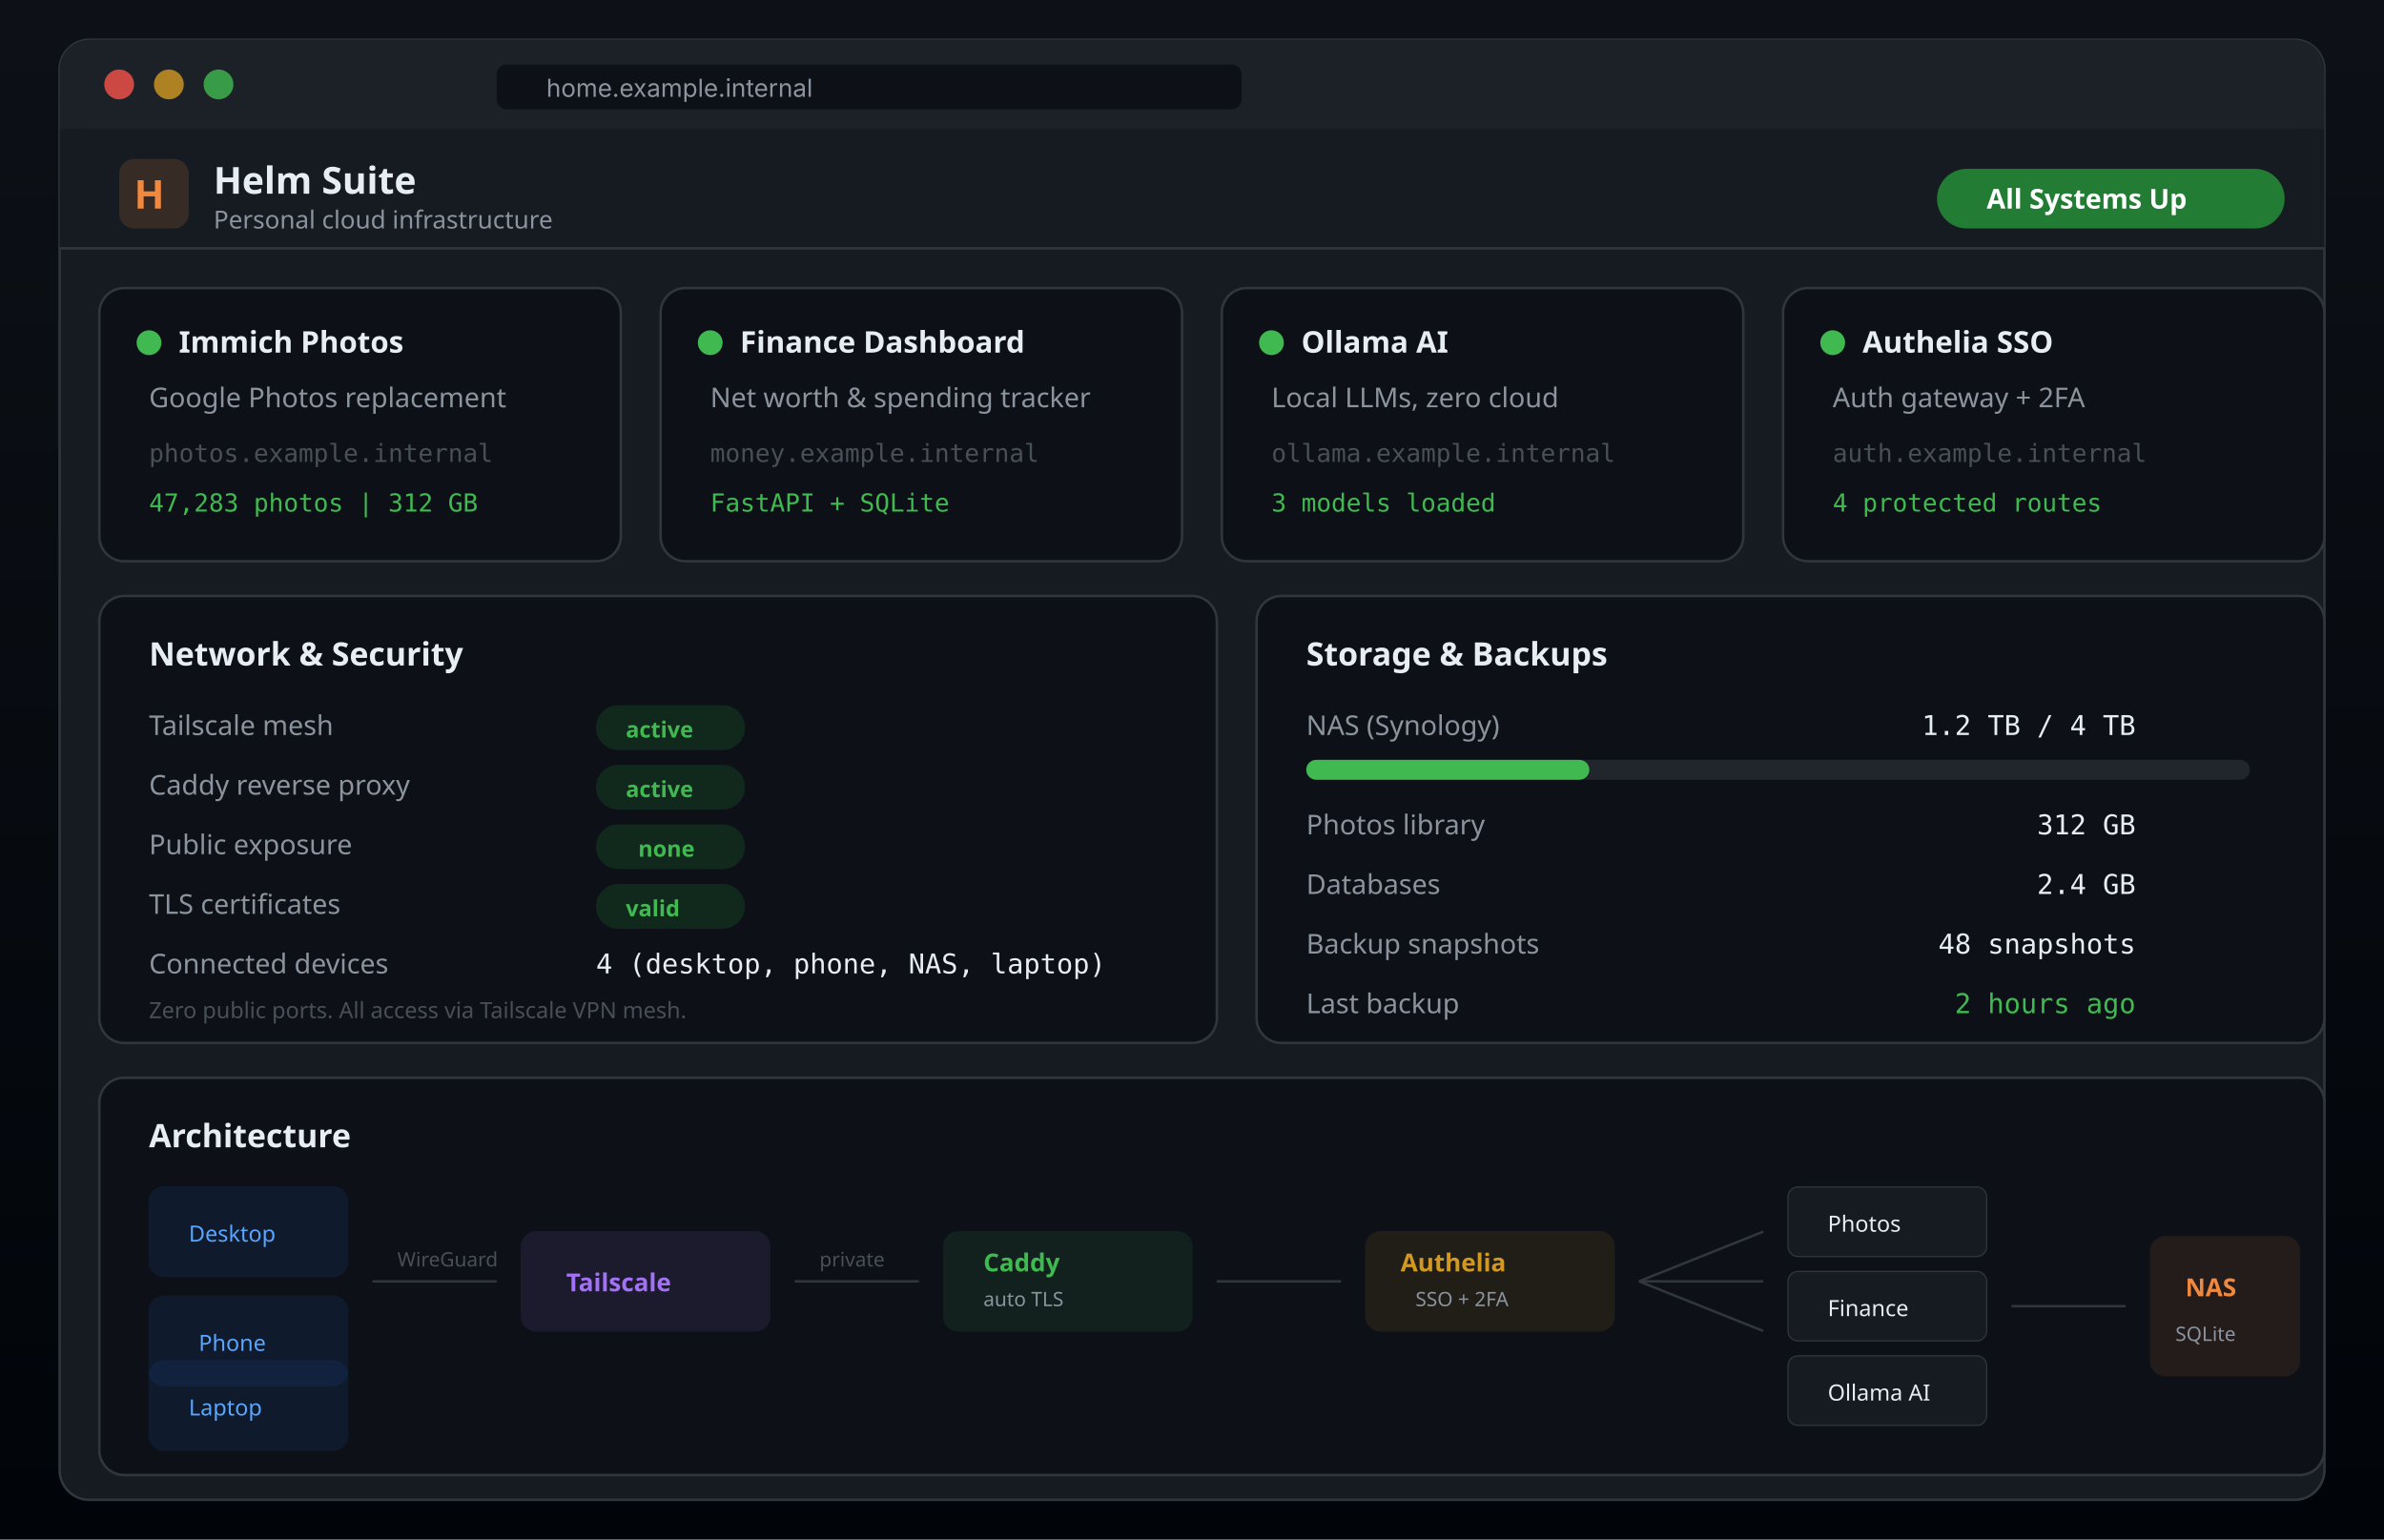
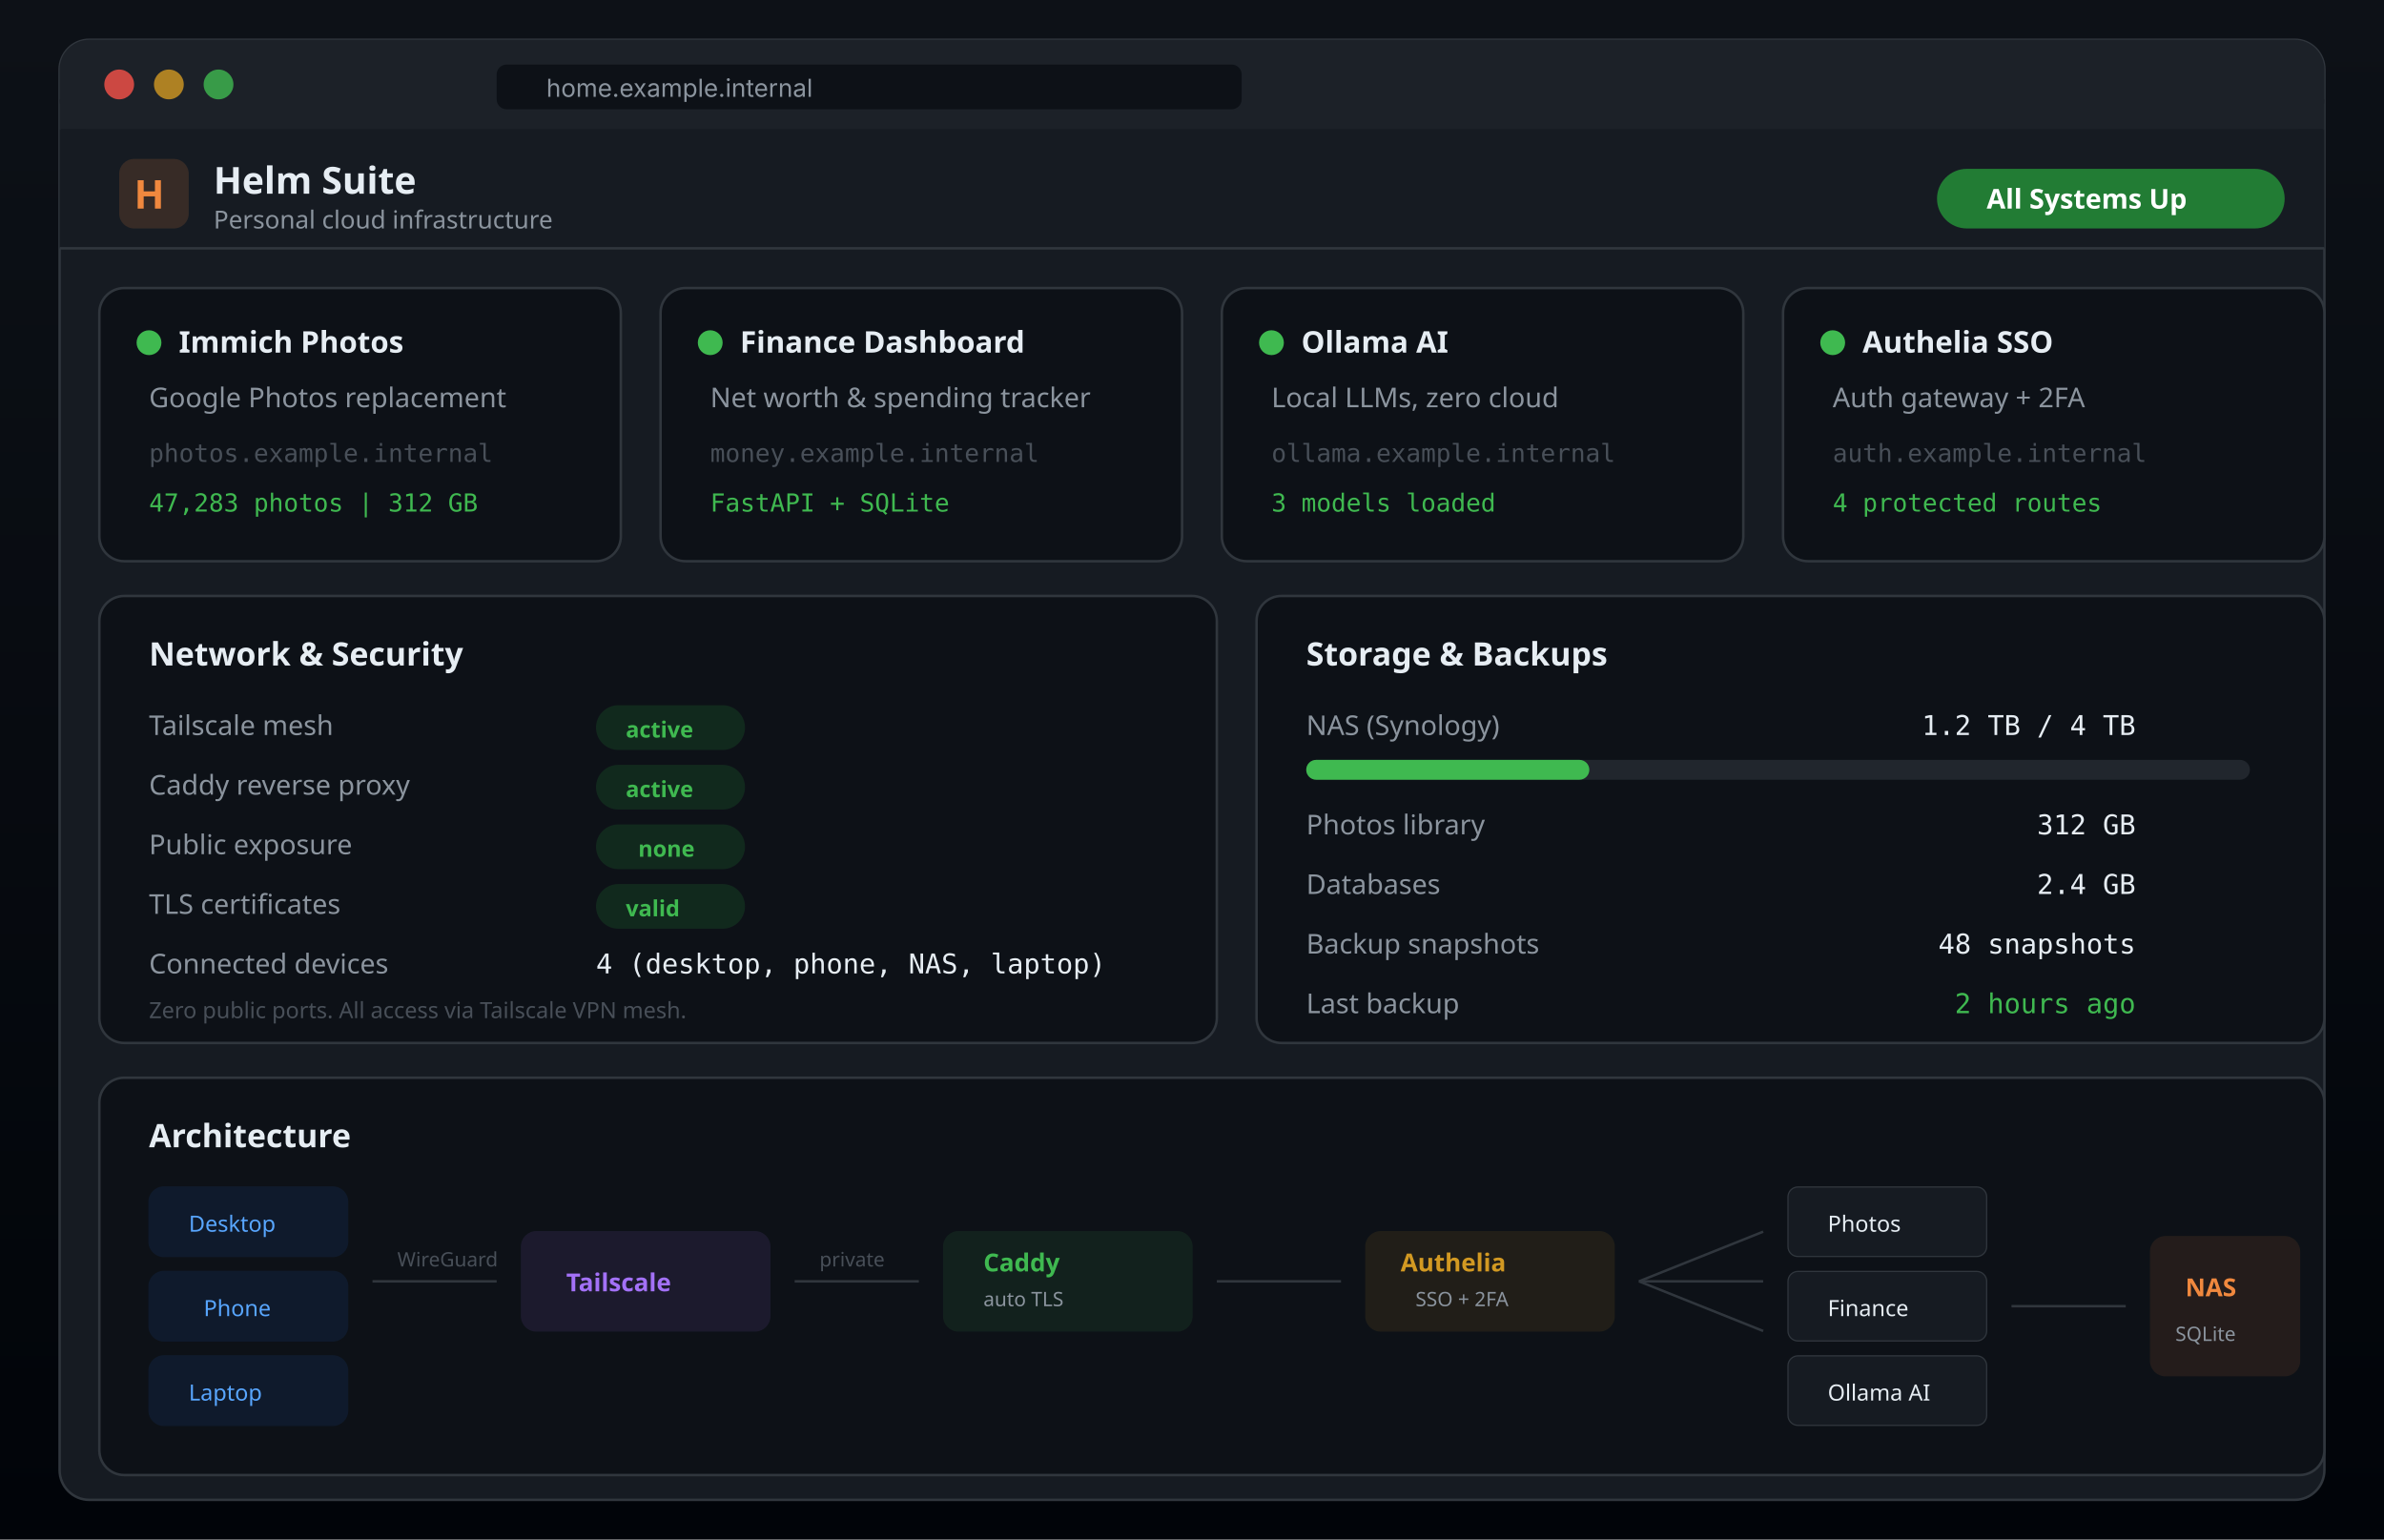
<svg xmlns="http://www.w3.org/2000/svg" width="960" height="620" viewBox="0 0 960 620" role="img" aria-label="Helm Suite Infrastructure Dashboard">
  <defs>
    <linearGradient id="bg" x1="0%" y1="0%" x2="0%" y2="100%">
      <stop offset="0%" stop-color="#0d1117" />
      <stop offset="100%" stop-color="#010409" />
    </linearGradient>
  </defs>
  <rect width="960" height="620" fill="url(#bg)" />
  <rect x="24" y="16" width="912" height="588" rx="12" fill="#161b22" stroke="#30363d" stroke-width="1" />
  <rect x="24" y="16" width="912" height="36" rx="12" fill="#1c2128" />
  <rect x="24" y="40" width="912" height="12" fill="#1c2128" />
  <circle cx="48" cy="34" r="6" fill="#f85149" opacity="0.8" />
  <circle cx="68" cy="34" r="6" fill="#d29922" opacity="0.8" />
  <circle cx="88" cy="34" r="6" fill="#3fb950" opacity="0.8" />
  <rect x="200" y="26" width="300" height="18" rx="4" fill="#0d1117" />
  <text x="220" y="39" font-family="system-ui, -apple-system, sans-serif" font-size="10" fill="#8b949e">home.example.internal</text>
  <rect x="24" y="52" width="912" height="48" fill="#161b22" />
  <line x1="24" y1="100" x2="936" y2="100" stroke="#30363d" stroke-width="1" />
  <rect x="48" y="64" width="28" height="28" rx="6" fill="#f0883e" opacity="0.15" />
  <text x="54" y="84" font-family="system-ui, sans-serif" font-size="16" font-weight="700" fill="#f0883e">H</text>
  <text x="86" y="78" font-family="system-ui, sans-serif" font-size="15" font-weight="600" fill="#e6edf3">Helm Suite</text>
  <text x="86" y="92" font-family="system-ui, sans-serif" font-size="10" fill="#8b949e">Personal cloud infrastructure</text>
  <rect x="780" y="68" width="140" height="24" rx="12" fill="#238636" opacity="0.9" />
  <text x="800" y="84" font-family="system-ui, sans-serif" font-size="11" font-weight="600" fill="#ffffff">All Systems Up</text>
  <rect x="40" y="116" width="210" height="110" rx="10" fill="#0d1117" stroke="#30363d" stroke-width="1" />
  <circle cx="60" cy="138" r="5" fill="#3fb950" />
  <text x="72" y="142" font-family="system-ui, sans-serif" font-size="12" font-weight="600" fill="#e6edf3">Immich Photos</text>
  <text x="60" y="164" font-family="system-ui, sans-serif" font-size="11" fill="#8b949e">Google Photos replacement</text>
  <text x="60" y="186" font-family="JetBrains Mono, monospace" font-size="10" fill="#484f58">photos.example.internal</text>
  <text x="60" y="206" font-family="JetBrains Mono, monospace" font-size="10" fill="#3fb950">47,283 photos  |  312 GB</text>
  <rect x="266" y="116" width="210" height="110" rx="10" fill="#0d1117" stroke="#30363d" stroke-width="1" />
  <circle cx="286" cy="138" r="5" fill="#3fb950" />
  <text x="298" y="142" font-family="system-ui, sans-serif" font-size="12" font-weight="600" fill="#e6edf3">Finance Dashboard</text>
  <text x="286" y="164" font-family="system-ui, sans-serif" font-size="11" fill="#8b949e">Net worth &amp; spending tracker</text>
  <text x="286" y="186" font-family="JetBrains Mono, monospace" font-size="10" fill="#484f58">money.example.internal</text>
  <text x="286" y="206" font-family="JetBrains Mono, monospace" font-size="10" fill="#3fb950">FastAPI + SQLite</text>
  <rect x="492" y="116" width="210" height="110" rx="10" fill="#0d1117" stroke="#30363d" stroke-width="1" />
  <circle cx="512" cy="138" r="5" fill="#3fb950" />
  <text x="524" y="142" font-family="system-ui, sans-serif" font-size="12" font-weight="600" fill="#e6edf3">Ollama AI</text>
  <text x="512" y="164" font-family="system-ui, sans-serif" font-size="11" fill="#8b949e">Local LLMs, zero cloud</text>
  <text x="512" y="186" font-family="JetBrains Mono, monospace" font-size="10" fill="#484f58">ollama.example.internal</text>
  <text x="512" y="206" font-family="JetBrains Mono, monospace" font-size="10" fill="#3fb950">3 models loaded</text>
  <rect x="718" y="116" width="218" height="110" rx="10" fill="#0d1117" stroke="#30363d" stroke-width="1" />
  <circle cx="738" cy="138" r="5" fill="#3fb950" />
  <text x="750" y="142" font-family="system-ui, sans-serif" font-size="12" font-weight="600" fill="#e6edf3">Authelia SSO</text>
  <text x="738" y="164" font-family="system-ui, sans-serif" font-size="11" fill="#8b949e">Auth gateway + 2FA</text>
  <text x="738" y="186" font-family="JetBrains Mono, monospace" font-size="10" fill="#484f58">auth.example.internal</text>
  <text x="738" y="206" font-family="JetBrains Mono, monospace" font-size="10" fill="#3fb950">4 protected routes</text>
  <rect x="40" y="240" width="450" height="180" rx="10" fill="#0d1117" stroke="#30363d" stroke-width="1" />
  <text x="60" y="268" font-family="system-ui, sans-serif" font-size="13" font-weight="600" fill="#e6edf3">Network &amp; Security</text>
  <text x="60" y="296" font-family="system-ui, sans-serif" font-size="11" fill="#8b949e">Tailscale mesh</text>
  <rect x="240" y="284" width="60" height="18" rx="9" fill="#238636" opacity="0.2" />
  <text x="252" y="297" font-family="system-ui, sans-serif" font-size="9" font-weight="600" fill="#3fb950">active</text>
  <text x="60" y="320" font-family="system-ui, sans-serif" font-size="11" fill="#8b949e">Caddy reverse proxy</text>
  <rect x="240" y="308" width="60" height="18" rx="9" fill="#238636" opacity="0.2" />
  <text x="252" y="321" font-family="system-ui, sans-serif" font-size="9" font-weight="600" fill="#3fb950">active</text>
  <text x="60" y="344" font-family="system-ui, sans-serif" font-size="11" fill="#8b949e">Public exposure</text>
  <rect x="240" y="332" width="60" height="18" rx="9" fill="#238636" opacity="0.2" />
  <text x="257" y="345" font-family="system-ui, sans-serif" font-size="9" font-weight="600" fill="#3fb950">none</text>
  <text x="60" y="368" font-family="system-ui, sans-serif" font-size="11" fill="#8b949e">TLS certificates</text>
  <rect x="240" y="356" width="60" height="18" rx="9" fill="#238636" opacity="0.2" />
  <text x="252" y="369" font-family="system-ui, sans-serif" font-size="9" font-weight="600" fill="#3fb950">valid</text>
  <text x="60" y="392" font-family="system-ui, sans-serif" font-size="11" fill="#8b949e">Connected devices</text>
  <text x="240" y="392" font-family="JetBrains Mono, monospace" font-size="11" fill="#e6edf3">4 (desktop, phone, NAS, laptop)</text>
  <text x="60" y="410" font-family="system-ui, sans-serif" font-size="9" fill="#484f58">Zero public ports. All access via Tailscale VPN mesh.</text>
  <rect x="506" y="240" width="430" height="180" rx="10" fill="#0d1117" stroke="#30363d" stroke-width="1" />
  <text x="526" y="268" font-family="system-ui, sans-serif" font-size="13" font-weight="600" fill="#e6edf3">Storage &amp; Backups</text>
  <text x="526" y="296" font-family="system-ui, sans-serif" font-size="11" fill="#8b949e">NAS (Synology)</text>
  <text x="860" y="296" font-family="JetBrains Mono, monospace" font-size="11" fill="#e6edf3" text-anchor="end">1.2 TB / 4 TB</text>
  <rect x="526" y="306" width="380" height="8" rx="4" fill="#21262d" />
  <rect x="526" y="306" width="114" height="8" rx="4" fill="#3fb950" />
  <text x="526" y="336" font-family="system-ui, sans-serif" font-size="11" fill="#8b949e">Photos library</text>
  <text x="860" y="336" font-family="JetBrains Mono, monospace" font-size="11" fill="#e6edf3" text-anchor="end">312 GB</text>
  <text x="526" y="360" font-family="system-ui, sans-serif" font-size="11" fill="#8b949e">Databases</text>
  <text x="860" y="360" font-family="JetBrains Mono, monospace" font-size="11" fill="#e6edf3" text-anchor="end">2.4 GB</text>
  <text x="526" y="384" font-family="system-ui, sans-serif" font-size="11" fill="#8b949e">Backup snapshots</text>
  <text x="860" y="384" font-family="JetBrains Mono, monospace" font-size="11" fill="#e6edf3" text-anchor="end">48 snapshots</text>
  <text x="526" y="408" font-family="system-ui, sans-serif" font-size="11" fill="#8b949e">Last backup</text>
  <text x="860" y="408" font-family="JetBrains Mono, monospace" font-size="11" fill="#3fb950" text-anchor="end">2 hours ago</text>
  <rect x="40" y="434" width="896" height="160" rx="10" fill="#0d1117" stroke="#30363d" stroke-width="1" />
  <text x="60" y="462" font-family="system-ui, sans-serif" font-size="13" font-weight="600" fill="#e6edf3">Architecture</text>
-   <rect x="60" y="478" width="80" height="36" rx="6" fill="#1f6feb" opacity="0.1" stroke="#1f6feb" stroke-width="0.5" />
-   <text x="76" y="500" font-family="system-ui, sans-serif" font-size="9" fill="#58a6ff">Desktop</text>
-   <rect x="60" y="522" width="80" height="36" rx="6" fill="#1f6feb" opacity="0.1" stroke="#1f6feb" stroke-width="0.5" />
-   <text x="80" y="544" font-family="system-ui, sans-serif" font-size="9" fill="#58a6ff">Phone</text>
-   <rect x="60" y="548" width="80" height="36" rx="6" fill="#1f6feb" opacity="0.1" stroke="#1f6feb" stroke-width="0.5" />
-   <text x="76" y="570" font-family="system-ui, sans-serif" font-size="9" fill="#58a6ff">Laptop</text>
+   <rect x="60" y="478" width="80" height="28" rx="6" fill="#1f6feb" opacity="0.1" stroke="#1f6feb" stroke-width="0.5" />
+   <text x="76" y="496" font-family="system-ui, sans-serif" font-size="9" fill="#58a6ff">Desktop</text>
+   <rect x="60" y="512" width="80" height="28" rx="6" fill="#1f6feb" opacity="0.1" stroke="#1f6feb" stroke-width="0.5" />
+   <text x="82" y="530" font-family="system-ui, sans-serif" font-size="9" fill="#58a6ff">Phone</text>
+   <rect x="60" y="546" width="80" height="28" rx="6" fill="#1f6feb" opacity="0.1" stroke="#1f6feb" stroke-width="0.5" />
+   <text x="76" y="564" font-family="system-ui, sans-serif" font-size="9" fill="#58a6ff">Laptop</text>
  <line x1="150" y1="516" x2="200" y2="516" stroke="#30363d" stroke-width="1" />
  <text x="160" y="510" font-family="system-ui, sans-serif" font-size="8" fill="#484f58">WireGuard</text>
  <rect x="210" y="496" width="100" height="40" rx="6" fill="#a371f7" opacity="0.1" stroke="#a371f7" stroke-width="0.5" />
  <text x="228" y="520" font-family="system-ui, sans-serif" font-size="10" font-weight="600" fill="#a371f7">Tailscale</text>
  <line x1="320" y1="516" x2="370" y2="516" stroke="#30363d" stroke-width="1" />
  <text x="330" y="510" font-family="system-ui, sans-serif" font-size="8" fill="#484f58">private</text>
  <rect x="380" y="496" width="100" height="40" rx="6" fill="#3fb950" opacity="0.1" stroke="#3fb950" stroke-width="0.5" />
  <text x="396" y="512" font-family="system-ui, sans-serif" font-size="10" font-weight="600" fill="#3fb950">Caddy</text>
  <text x="396" y="526" font-family="system-ui, sans-serif" font-size="8" fill="#8b949e">auto TLS</text>
  <line x1="490" y1="516" x2="540" y2="516" stroke="#30363d" stroke-width="1" />
  <rect x="550" y="496" width="100" height="40" rx="6" fill="#d29922" opacity="0.1" stroke="#d29922" stroke-width="0.5" />
  <text x="564" y="512" font-family="system-ui, sans-serif" font-size="10" font-weight="600" fill="#d29922">Authelia</text>
  <text x="570" y="526" font-family="system-ui, sans-serif" font-size="8" fill="#8b949e">SSO + 2FA</text>
  <line x1="660" y1="516" x2="710" y2="496" stroke="#30363d" stroke-width="1" />
  <line x1="660" y1="516" x2="710" y2="516" stroke="#30363d" stroke-width="1" />
  <line x1="660" y1="516" x2="710" y2="536" stroke="#30363d" stroke-width="1" />
  <rect x="720" y="478" width="80" height="28" rx="4" fill="#161b22" stroke="#30363d" stroke-width="0.5" />
  <text x="736" y="496" font-family="system-ui, sans-serif" font-size="9" fill="#e6edf3">Photos</text>
  <rect x="720" y="512" width="80" height="28" rx="4" fill="#161b22" stroke="#30363d" stroke-width="0.5" />
  <text x="736" y="530" font-family="system-ui, sans-serif" font-size="9" fill="#e6edf3">Finance</text>
  <rect x="720" y="546" width="80" height="28" rx="4" fill="#161b22" stroke="#30363d" stroke-width="0.5" />
  <text x="736" y="564" font-family="system-ui, sans-serif" font-size="9" fill="#e6edf3">Ollama AI</text>
  <line x1="810" y1="526" x2="856" y2="526" stroke="#30363d" stroke-width="1" />
  <rect x="866" y="498" width="60" height="56" rx="6" fill="#f0883e" opacity="0.1" stroke="#f0883e" stroke-width="0.5" />
  <text x="880" y="522" font-family="system-ui, sans-serif" font-size="10" font-weight="600" fill="#f0883e">NAS</text>
  <text x="876" y="540" font-family="system-ui, sans-serif" font-size="8" fill="#8b949e">SQLite</text>
</svg>
